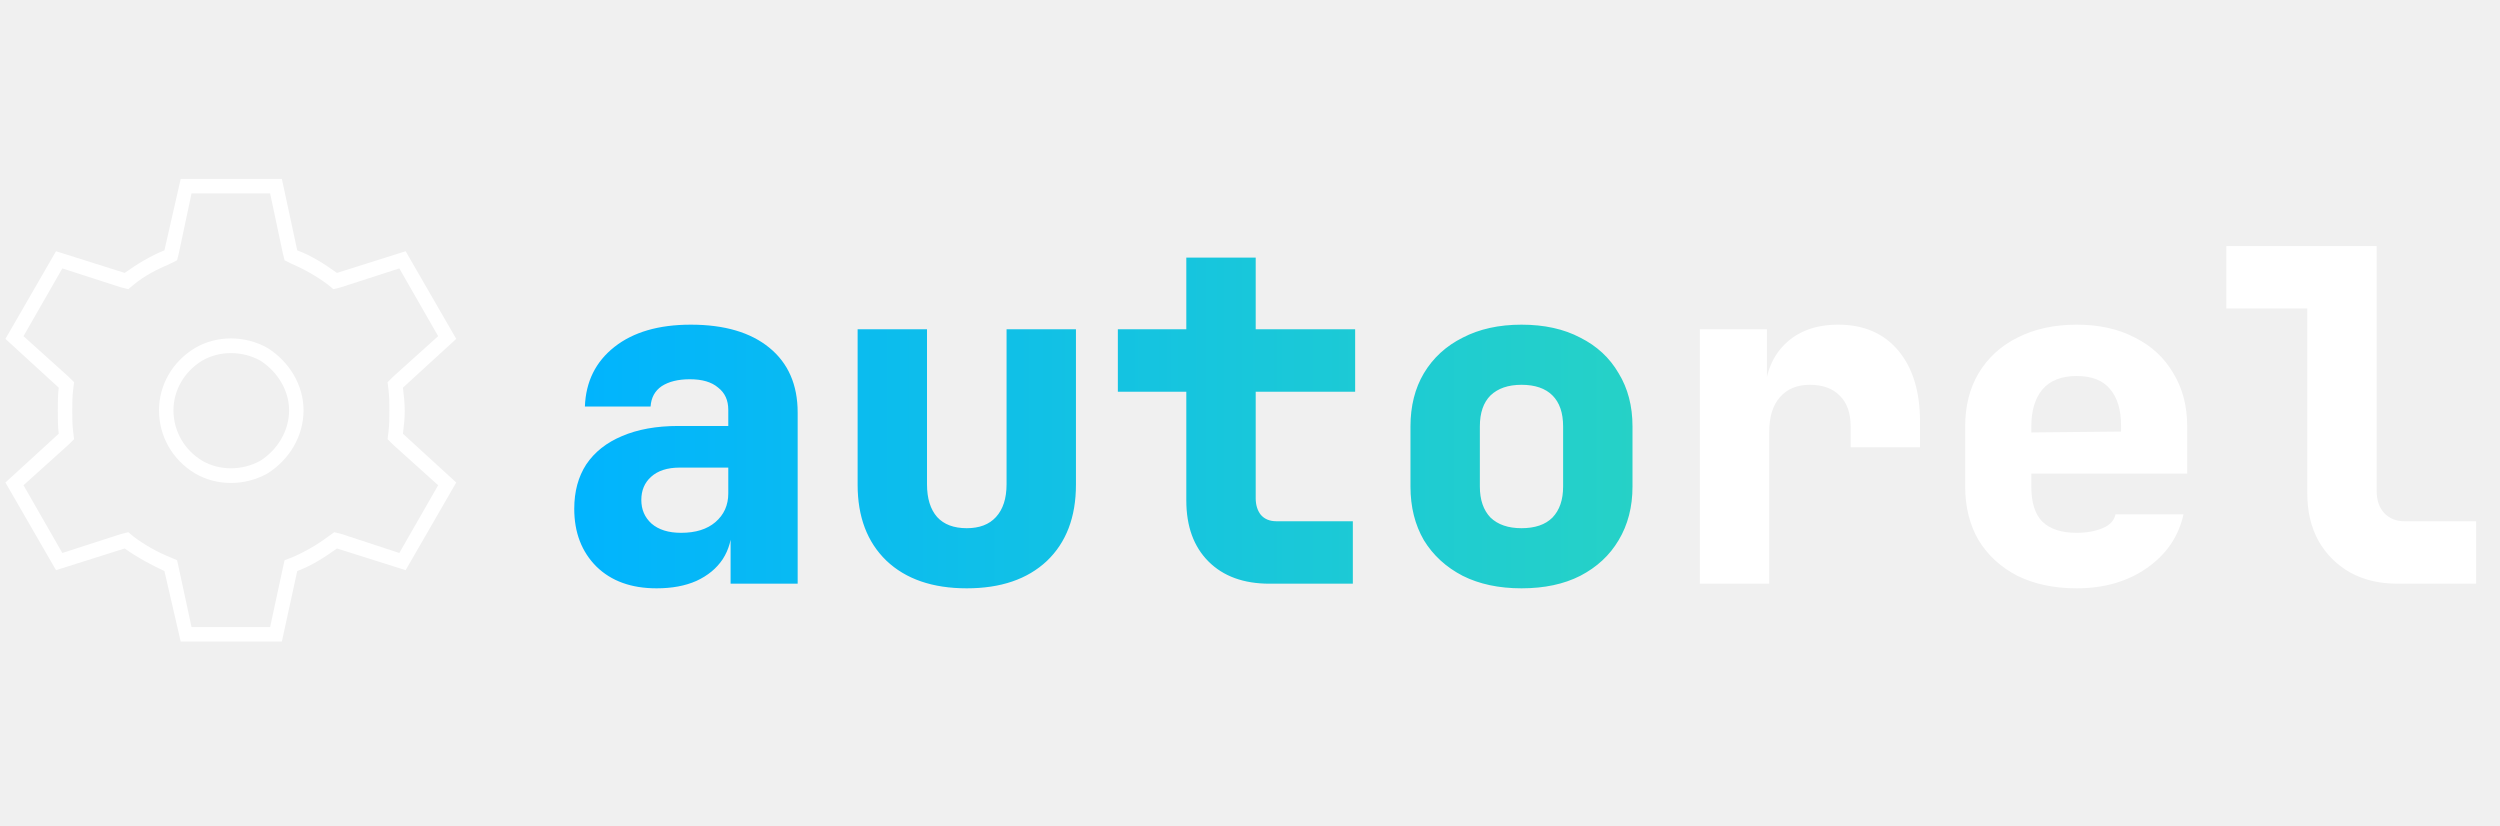
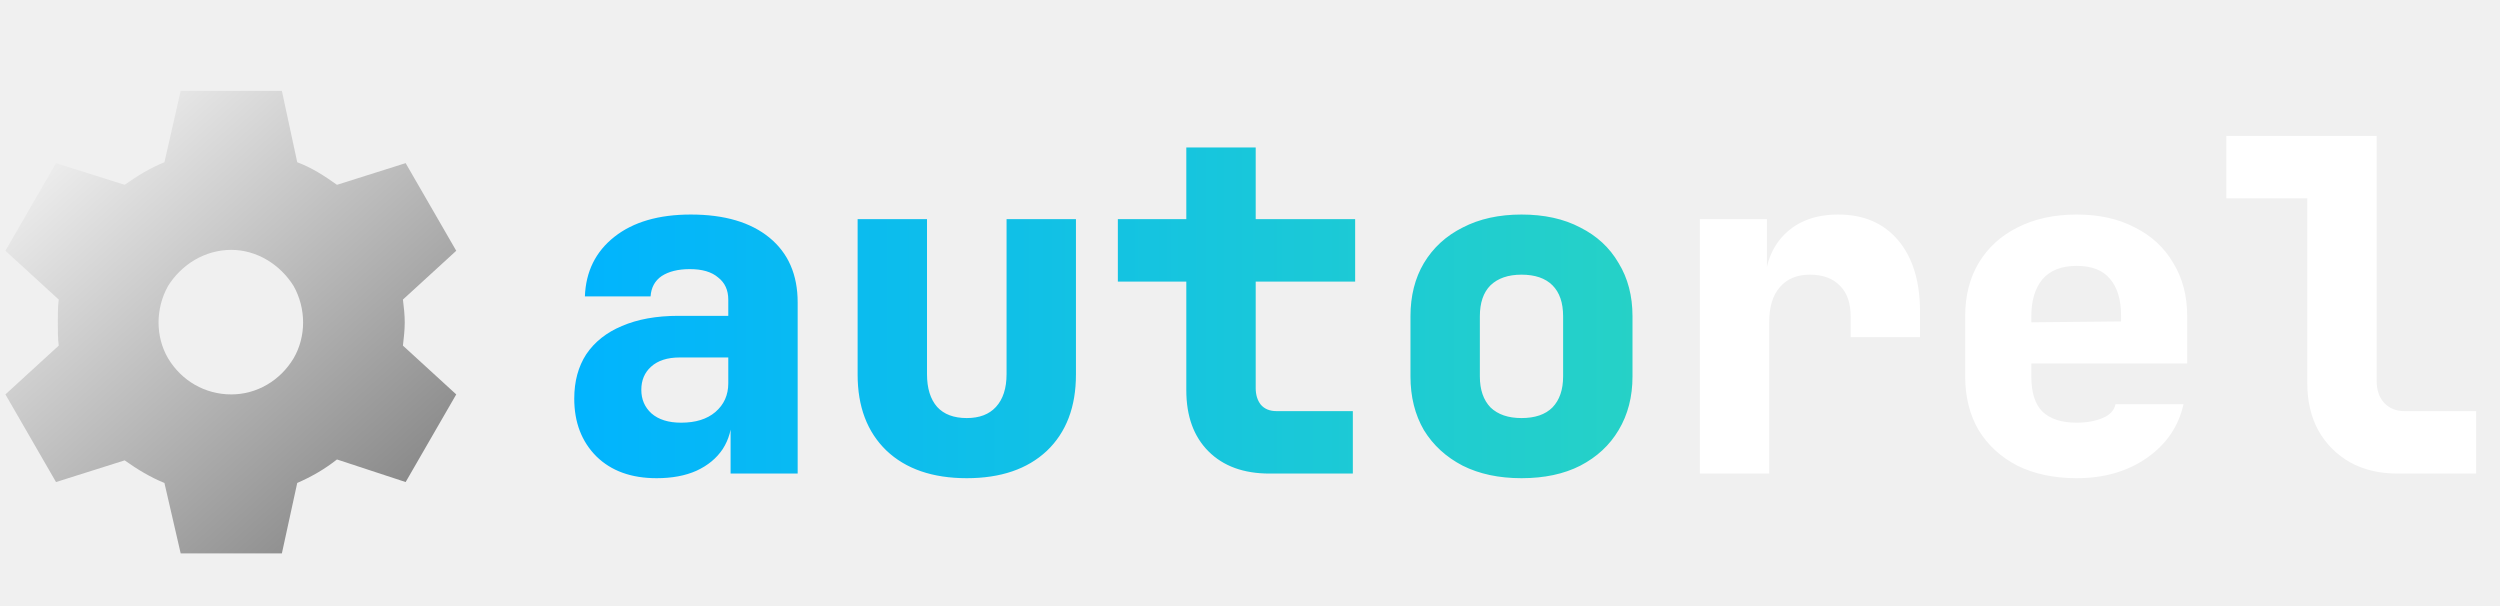
- <svg xmlns="http://www.w3.org/2000/svg" width="227" height="75" viewBox="0 0 227 75" fill="none">
-   <path d="M59.618 53.42C57.322 53.42 55.502 52.762 54.158 51.446C52.814 50.102 52.142 48.352 52.142 46.196C52.142 44.628 52.506 43.284 53.234 42.164C53.99 41.044 55.068 40.19 56.468 39.602C57.896 38.986 59.604 38.678 61.592 38.678H66.128V37.208C66.128 36.34 65.82 35.668 65.204 35.192C64.616 34.688 63.762 34.436 62.642 34.436C61.578 34.436 60.724 34.646 60.08 35.066C59.464 35.486 59.128 36.102 59.072 36.914H53.108C53.192 34.646 54.088 32.84 55.796 31.496C57.504 30.152 59.814 29.48 62.726 29.48C65.778 29.48 68.158 30.18 69.866 31.58C71.574 32.98 72.428 34.94 72.428 37.46V53H66.338V48.422H65.33L66.464 47.75C66.464 48.898 66.184 49.906 65.624 50.774C65.064 51.614 64.266 52.272 63.23 52.748C62.222 53.196 61.018 53.42 59.618 53.42ZM61.844 48.38C63.16 48.38 64.196 48.058 64.952 47.414C65.736 46.742 66.128 45.874 66.128 44.81V42.458H61.718C60.598 42.458 59.73 42.738 59.114 43.298C58.526 43.83 58.232 44.53 58.232 45.398C58.232 46.266 58.54 46.98 59.156 47.54C59.8 48.1 60.696 48.38 61.844 48.38ZM87.784 53.42C84.676 53.42 82.24 52.58 80.476 50.9C78.74 49.22 77.872 46.924 77.872 44.012V29.9H84.172V43.97C84.172 45.258 84.48 46.252 85.096 46.952C85.712 47.624 86.608 47.96 87.784 47.96C88.932 47.96 89.814 47.624 90.43 46.952C91.074 46.252 91.396 45.258 91.396 43.97V29.9H97.696V44.012C97.696 46.952 96.814 49.262 95.05 50.942C93.286 52.594 90.864 53.42 87.784 53.42ZM115.277 53C112.925 53 111.077 52.328 109.733 50.984C108.389 49.64 107.717 47.792 107.717 45.44V35.57H101.501V29.9H107.717V23.39H114.017V29.9H123.047V35.57H114.017V45.23C114.017 45.846 114.171 46.35 114.479 46.742C114.815 47.134 115.291 47.33 115.907 47.33H122.837V53H115.277ZM138.151 53.42C136.107 53.42 134.329 53.042 132.817 52.286C131.305 51.502 130.129 50.424 129.289 49.052C128.477 47.652 128.071 46.028 128.071 44.18V38.72C128.071 36.872 128.477 35.262 129.289 33.89C130.129 32.49 131.305 31.412 132.817 30.656C134.329 29.872 136.107 29.48 138.151 29.48C140.223 29.48 142.001 29.872 143.485 30.656C144.997 31.412 146.159 32.49 146.971 33.89C147.811 35.262 148.231 36.872 148.231 38.72V44.18C148.231 46.028 147.811 47.652 146.971 49.052C146.159 50.424 144.997 51.502 143.485 52.286C142.001 53.042 140.223 53.42 138.151 53.42ZM138.151 47.96C139.383 47.96 140.321 47.638 140.965 46.994C141.609 46.322 141.931 45.384 141.931 44.18V38.72C141.931 37.488 141.609 36.55 140.965 35.906C140.321 35.262 139.383 34.94 138.151 34.94C136.947 34.94 136.009 35.262 135.337 35.906C134.693 36.55 134.371 37.488 134.371 38.72V44.18C134.371 45.384 134.693 46.322 135.337 46.994C136.009 47.638 136.947 47.96 138.151 47.96Z" fill="url(#paint0_linear_337_214)" />
-   <path d="M154.346 53V29.9H160.436V34.73H162.284L160.226 36.2C160.226 34.128 160.828 32.49 162.032 31.286C163.236 30.082 164.86 29.48 166.904 29.48C169.228 29.48 171.048 30.264 172.364 31.832C173.68 33.4 174.338 35.556 174.338 38.3V40.61H168.038V38.72C168.038 37.516 167.716 36.592 167.072 35.948C166.428 35.276 165.518 34.94 164.342 34.94C163.166 34.94 162.256 35.318 161.612 36.074C160.968 36.802 160.646 37.852 160.646 39.224V53H154.346ZM188.56 53.42C186.516 53.42 184.724 53.042 183.184 52.286C181.672 51.502 180.496 50.424 179.656 49.052C178.844 47.652 178.438 46.028 178.438 44.18V38.72C178.438 36.872 178.844 35.262 179.656 33.89C180.496 32.49 181.672 31.412 183.184 30.656C184.724 29.872 186.516 29.48 188.56 29.48C190.604 29.48 192.368 29.872 193.852 30.656C195.364 31.412 196.526 32.49 197.338 33.89C198.178 35.262 198.598 36.872 198.598 38.72V43.004H184.444V44.18C184.444 45.636 184.78 46.7 185.452 47.372C186.152 48.044 187.188 48.38 188.56 48.38C189.456 48.38 190.24 48.24 190.912 47.96C191.584 47.68 191.976 47.26 192.088 46.7H198.262C197.814 48.716 196.708 50.34 194.944 51.572C193.18 52.804 191.052 53.42 188.56 53.42ZM192.592 39.686V38.636C192.592 37.208 192.256 36.102 191.584 35.318C190.94 34.534 189.932 34.142 188.56 34.142C187.188 34.142 186.152 34.548 185.452 35.36C184.78 36.172 184.444 37.292 184.444 38.72V39.266L193.012 39.182L192.592 39.686ZM217.692 53C216.068 53 214.64 52.664 213.408 51.992C212.176 51.292 211.21 50.326 210.51 49.094C209.838 47.862 209.502 46.434 209.502 44.81V28.01H202.152V22.34H215.802V44.6C215.802 45.412 216.026 46.07 216.474 46.574C216.95 47.078 217.566 47.33 218.322 47.33H224.832V53H217.692Z" fill="white" />
-   <path d="M15.422 23.961C14.273 24.453 13.125 25.027 12.141 25.848L11.648 26.258L10.992 26.094L5.66 24.371L2.133 30.523L6.234 34.215L6.727 34.707L6.645 35.363C6.562 36.02 6.562 36.676 6.562 37.332C6.562 37.906 6.562 38.562 6.645 39.219L6.727 39.875L6.234 40.367L2.133 44.059L5.66 50.211L10.992 48.488L11.648 48.324L12.141 48.734C13.125 49.473 14.273 50.129 15.504 50.621L16.078 50.867L16.242 51.605L17.391 56.938H24.527L25.676 51.605L25.84 50.867L26.496 50.621C27.645 50.129 28.793 49.473 29.777 48.734L30.352 48.324L31.008 48.488L36.258 50.211L39.785 44.059L35.684 40.367L35.191 39.875L35.273 39.219C35.355 38.562 35.355 37.906 35.355 37.25C35.355 36.594 35.355 36.02 35.273 35.363L35.191 34.707L35.684 34.215L39.785 30.523L36.258 24.371L30.926 26.094L30.27 26.258L29.777 25.848C28.793 25.109 27.645 24.453 26.496 23.961L25.84 23.633L25.676 22.977L24.527 17.562H17.391L16.242 22.977L16.078 23.633L15.422 23.961ZM25.594 16.25L26.988 22.73C28.301 23.223 29.449 23.961 30.598 24.781L36.832 22.812L41.426 30.77L36.586 35.199C36.668 35.855 36.75 36.594 36.75 37.332C36.75 37.988 36.668 38.727 36.586 39.383L41.426 43.812L36.832 51.77L30.598 49.801C29.449 50.621 28.301 51.359 26.988 51.852L25.594 58.25H16.406L14.93 51.852C13.699 51.277 12.469 50.621 11.32 49.801L5.086 51.77L0.492 43.812L5.332 39.383C5.25 38.727 5.25 37.988 5.25 37.25C5.25 36.594 5.25 35.855 5.332 35.199L0.492 30.77L5.086 22.812L11.32 24.781C12.469 23.961 13.699 23.223 14.93 22.73L16.406 16.25H25.594ZM15.75 37.25C15.75 39.137 16.734 40.859 18.375 41.844C19.934 42.746 21.984 42.746 23.625 41.844C25.184 40.859 26.25 39.137 26.25 37.25C26.25 35.445 25.184 33.723 23.625 32.738C21.984 31.836 19.934 31.836 18.375 32.738C16.734 33.723 15.75 35.445 15.75 37.25ZM27.562 37.25C27.562 39.629 26.25 41.762 24.281 42.992C22.23 44.141 19.688 44.141 17.719 42.992C15.668 41.762 14.438 39.629 14.438 37.25C14.438 34.953 15.668 32.82 17.719 31.59C19.688 30.441 22.23 30.441 24.281 31.59C26.25 32.82 27.562 34.953 27.562 37.25Z" fill="white" />
+ <svg xmlns="http://www.w3.org/2000/svg" width="227" height="55" viewBox="0 0 227 55" fill="none">
+   <path d="M59.618 43.42C57.322 43.42 55.502 42.762 54.158 41.446C52.814 40.102 52.142 38.352 52.142 36.196C52.142 34.628 52.506 33.284 53.234 32.164C53.99 31.044 55.068 30.19 56.468 29.602C57.896 28.986 59.604 28.678 61.592 28.678H66.128V27.208C66.128 26.34 65.82 25.668 65.204 25.192C64.616 24.688 63.762 24.436 62.642 24.436C61.578 24.436 60.724 24.646 60.08 25.066C59.464 25.486 59.128 26.102 59.072 26.914H53.108C53.192 24.646 54.088 22.84 55.796 21.496C57.504 20.152 59.814 19.48 62.726 19.48C65.778 19.48 68.158 20.18 69.866 21.58C71.574 22.98 72.428 24.94 72.428 27.46V43H66.338V38.422H65.33L66.464 37.75C66.464 38.898 66.184 39.906 65.624 40.774C65.064 41.614 64.266 42.272 63.23 42.748C62.222 43.196 61.018 43.42 59.618 43.42ZM61.844 38.38C63.16 38.38 64.196 38.058 64.952 37.414C65.736 36.742 66.128 35.874 66.128 34.81V32.458H61.718C60.598 32.458 59.73 32.738 59.114 33.298C58.526 33.83 58.232 34.53 58.232 35.398C58.232 36.266 58.54 36.98 59.156 37.54C59.8 38.1 60.696 38.38 61.844 38.38ZM87.784 43.42C84.676 43.42 82.24 42.58 80.476 40.9C78.74 39.22 77.872 36.924 77.872 34.012V19.9H84.172V33.97C84.172 35.258 84.48 36.252 85.096 36.952C85.712 37.624 86.608 37.96 87.784 37.96C88.932 37.96 89.814 37.624 90.43 36.952C91.074 36.252 91.396 35.258 91.396 33.97V19.9H97.696V34.012C97.696 36.952 96.814 39.262 95.05 40.942C93.286 42.594 90.864 43.42 87.784 43.42ZM115.277 43C112.925 43 111.077 42.328 109.733 40.984C108.389 39.64 107.717 37.792 107.717 35.44V25.57H101.501V19.9H107.717V13.39H114.017V19.9H123.047V25.57H114.017V35.23C114.017 35.846 114.171 36.35 114.479 36.742C114.815 37.134 115.291 37.33 115.907 37.33H122.837V43H115.277ZM138.151 43.42C136.107 43.42 134.329 43.042 132.817 42.286C131.305 41.502 130.129 40.424 129.289 39.052C128.477 37.652 128.071 36.028 128.071 34.18V28.72C128.071 26.872 128.477 25.262 129.289 23.89C130.129 22.49 131.305 21.412 132.817 20.656C134.329 19.872 136.107 19.48 138.151 19.48C140.223 19.48 142.001 19.872 143.485 20.656C144.997 21.412 146.159 22.49 146.971 23.89C147.811 25.262 148.231 26.872 148.231 28.72V34.18C148.231 36.028 147.811 37.652 146.971 39.052C146.159 40.424 144.997 41.502 143.485 42.286C142.001 43.042 140.223 43.42 138.151 43.42ZM138.151 37.96C139.383 37.96 140.321 37.638 140.965 36.994C141.609 36.322 141.931 35.384 141.931 34.18V28.72C141.931 27.488 141.609 26.55 140.965 25.906C140.321 25.262 139.383 24.94 138.151 24.94C136.947 24.94 136.009 25.262 135.337 25.906C134.693 26.55 134.371 27.488 134.371 28.72V34.18C134.371 35.384 134.693 36.322 135.337 36.994C136.009 37.638 136.947 37.96 138.151 37.96Z" fill="url(#paint0_linear_337_214)" />
+   <path d="M154.346 43V19.9H160.436V24.73H162.284L160.226 26.2C160.226 24.128 160.828 22.49 162.032 21.286C163.236 20.082 164.86 19.48 166.904 19.48C169.228 19.48 171.048 20.264 172.364 21.832C173.68 23.4 174.338 25.556 174.338 28.3V30.61H168.038V28.72C168.038 27.516 167.716 26.592 167.072 25.948C166.428 25.276 165.518 24.94 164.342 24.94C163.166 24.94 162.256 25.318 161.612 26.074C160.968 26.802 160.646 27.852 160.646 29.224V43H154.346ZM188.56 43.42C186.516 43.42 184.724 43.042 183.184 42.286C181.672 41.502 180.496 40.424 179.656 39.052C178.844 37.652 178.438 36.028 178.438 34.18V28.72C178.438 26.872 178.844 25.262 179.656 23.89C180.496 22.49 181.672 21.412 183.184 20.656C184.724 19.872 186.516 19.48 188.56 19.48C190.604 19.48 192.368 19.872 193.852 20.656C195.364 21.412 196.526 22.49 197.338 23.89C198.178 25.262 198.598 26.872 198.598 28.72V33.004H184.444V34.18C184.444 35.636 184.78 36.7 185.452 37.372C186.152 38.044 187.188 38.38 188.56 38.38C189.456 38.38 190.24 38.24 190.912 37.96C191.584 37.68 191.976 37.26 192.088 36.7H198.262C197.814 38.716 196.708 40.34 194.944 41.572C193.18 42.804 191.052 43.42 188.56 43.42ZM192.592 29.686V28.636C192.592 27.208 192.256 26.102 191.584 25.318C190.94 24.534 189.932 24.142 188.56 24.142C187.188 24.142 186.152 24.548 185.452 25.36C184.78 26.172 184.444 27.292 184.444 28.72V29.266L193.012 29.182L192.592 29.686ZM217.692 43C216.068 43 214.64 42.664 213.408 41.992C212.176 41.292 211.21 40.326 210.51 39.094C209.838 37.862 209.502 36.434 209.502 34.81V18.01H202.152V12.34H215.802V34.6C215.802 35.412 216.026 36.07 216.474 36.574C216.95 37.078 217.566 37.33 218.322 37.33H224.832V43H217.692Z" fill="white" />
+   <path d="M16.406 8.25H25.594L26.988 14.73C28.301 15.223 29.449 15.961 30.598 16.781L36.832 14.812L41.426 22.77L36.586 27.199C36.668 27.855 36.75 28.594 36.75 29.25C36.75 29.988 36.668 30.645 36.586 31.383L41.426 35.812L36.832 43.77L30.598 41.719C29.449 42.621 28.301 43.277 26.988 43.852L25.594 50.25H16.406L14.93 43.852C13.699 43.359 12.469 42.621 11.32 41.801L5.086 43.77L0.492 35.812L5.332 31.383C5.25 30.727 5.25 29.988 5.25 29.25C5.25 28.594 5.25 27.855 5.332 27.199L0.492 22.77L5.086 14.812L11.32 16.781C12.469 15.961 13.699 15.223 14.93 14.73L16.406 8.25ZM21 35.812C23.297 35.812 25.43 34.582 26.66 32.531C27.809 30.562 27.809 28.02 26.66 25.969C25.43 24 23.297 22.688 21 22.688C18.621 22.688 16.488 24 15.258 25.969C14.109 28.02 14.109 30.562 15.258 32.531C16.488 34.582 18.621 35.812 21 35.812Z" fill="url(#paint1_linear_337_214)" />
  <defs>
-     <linearGradient id="paint0_linear_337_214" x1="50" y1="37.5" x2="227" y2="37.5" gradientUnits="userSpaceOnUse">
+     <linearGradient id="paint0_linear_337_214" x1="50" y1="27.5" x2="227" y2="27.5" gradientUnits="userSpaceOnUse">
      <stop stop-color="#00B3FF" />
      <stop offset="1" stop-color="#44EA9A" />
    </linearGradient>
+     <linearGradient id="paint1_linear_337_214" x1="0" y1="8" x2="42" y2="55" gradientUnits="userSpaceOnUse">
+       <stop stop-color="white" />
+       <stop offset="1" stop-color="#707070" />
+     </linearGradient>
  </defs>
</svg>
